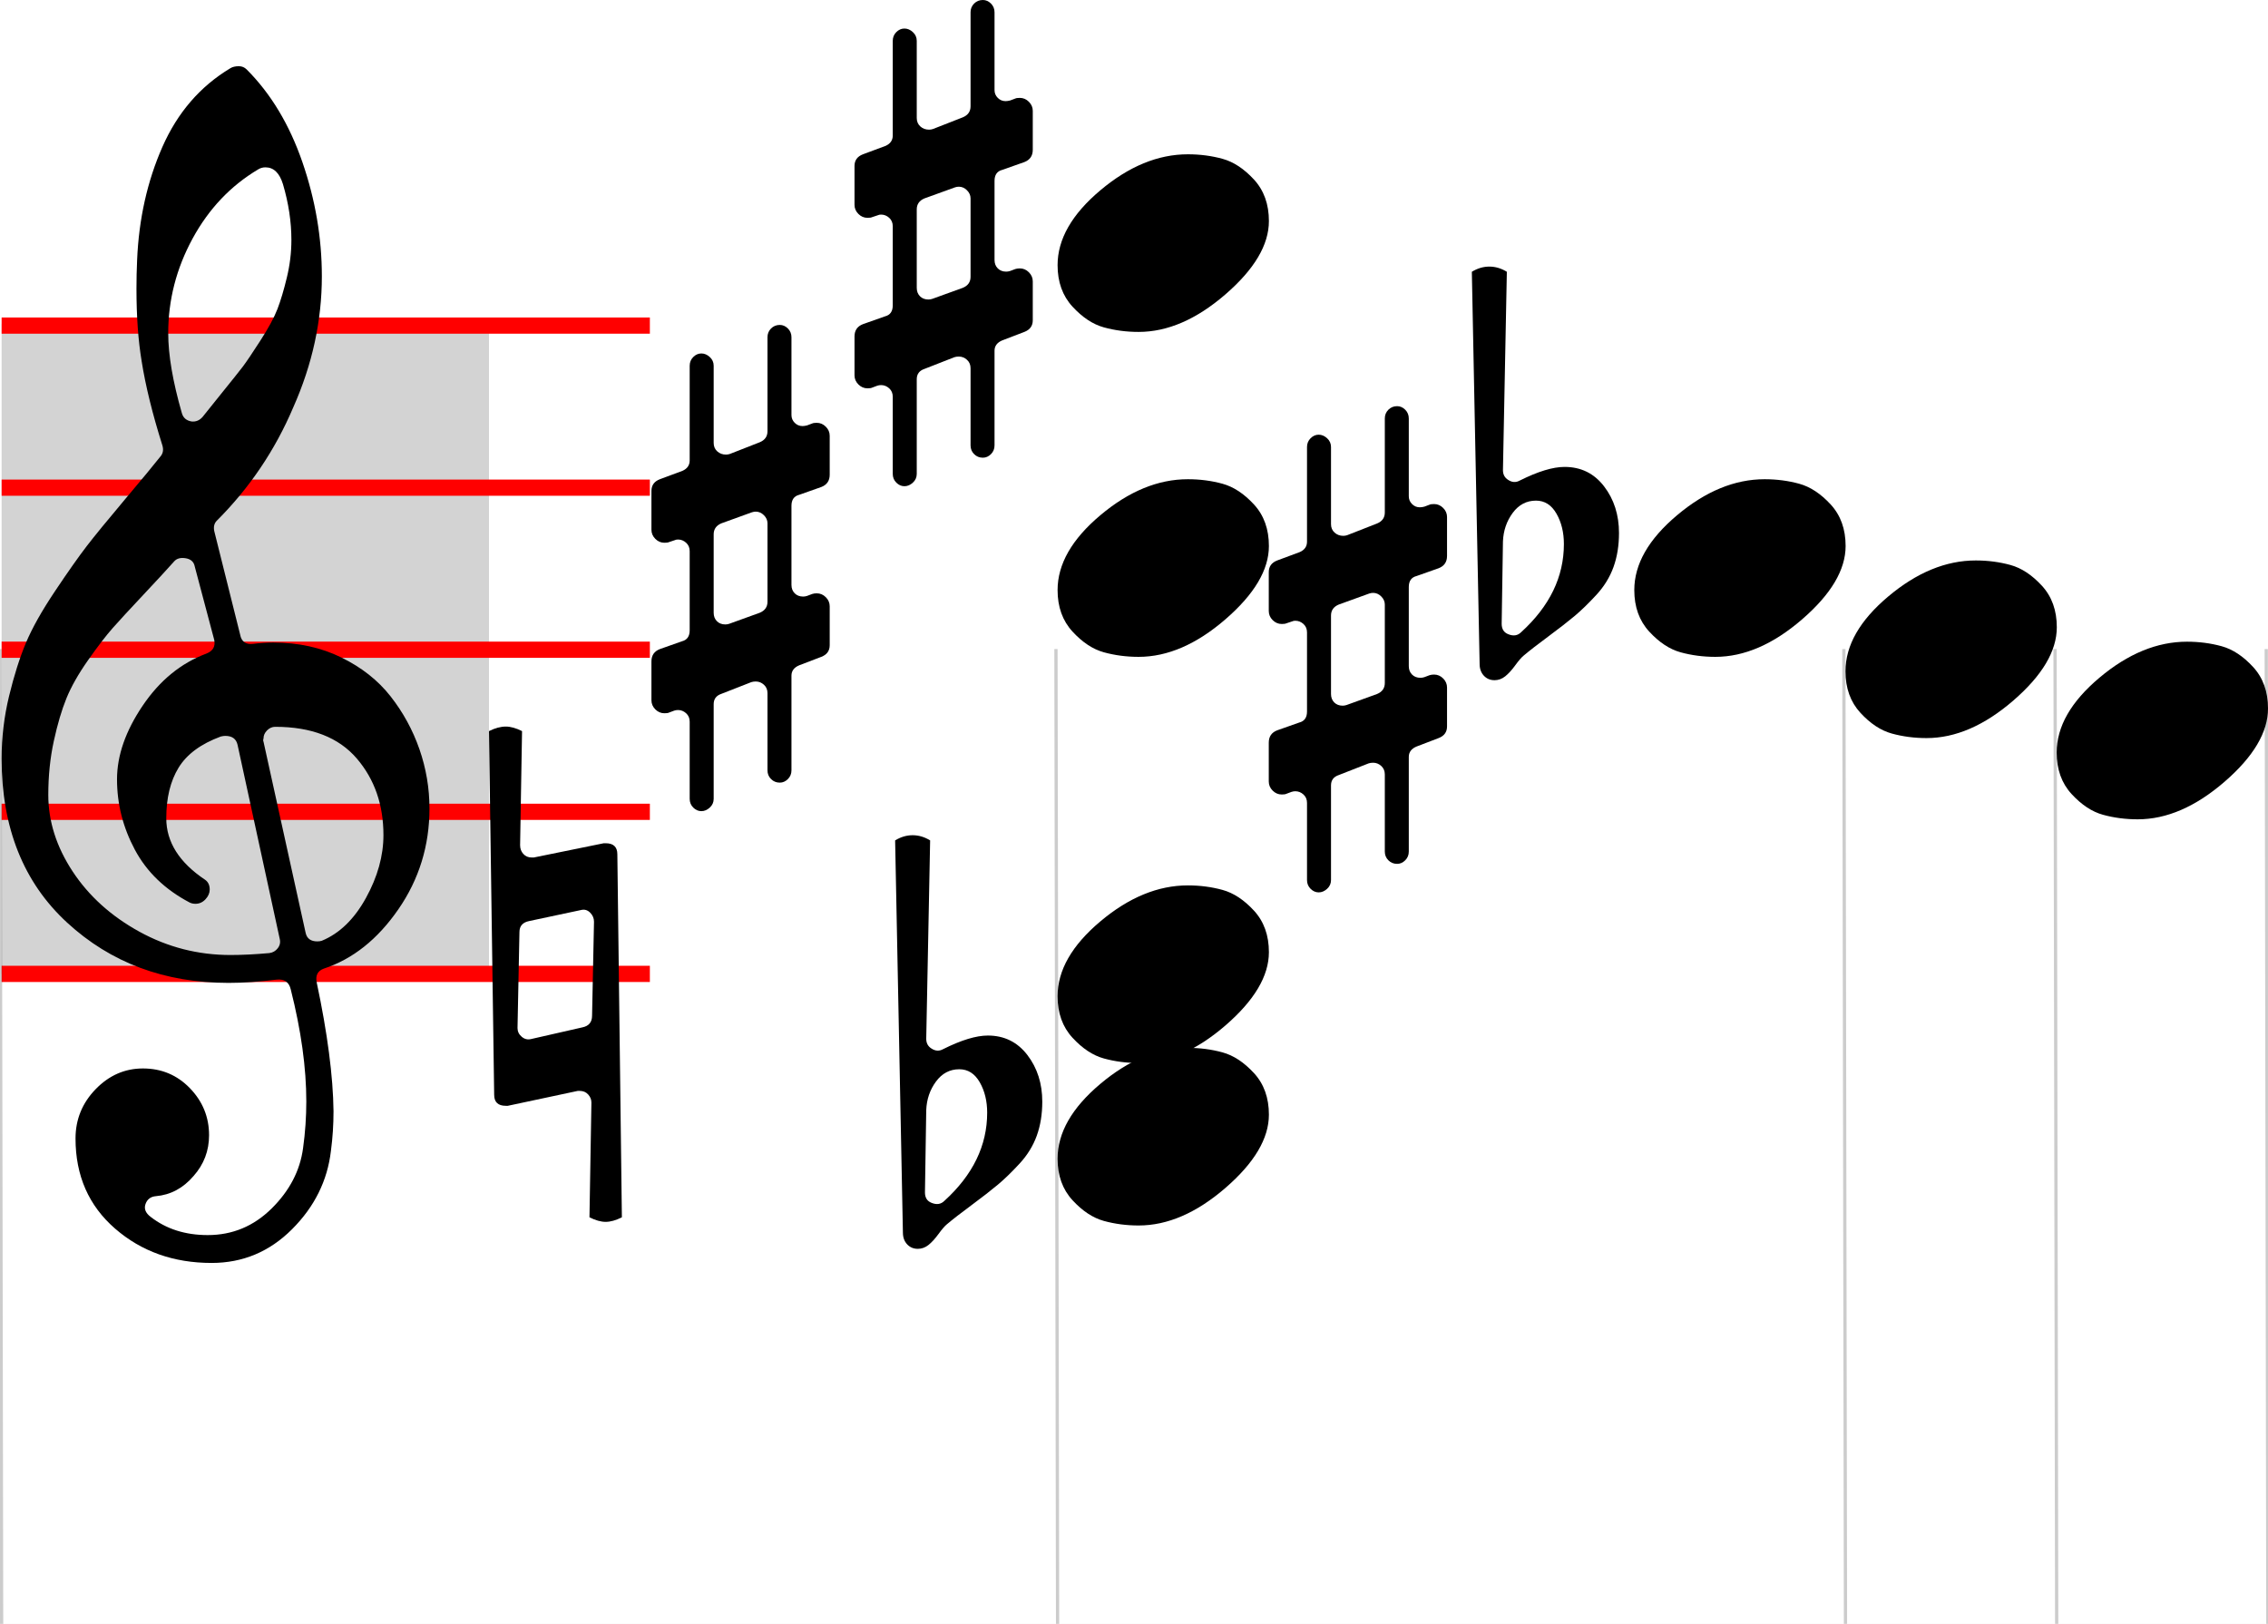
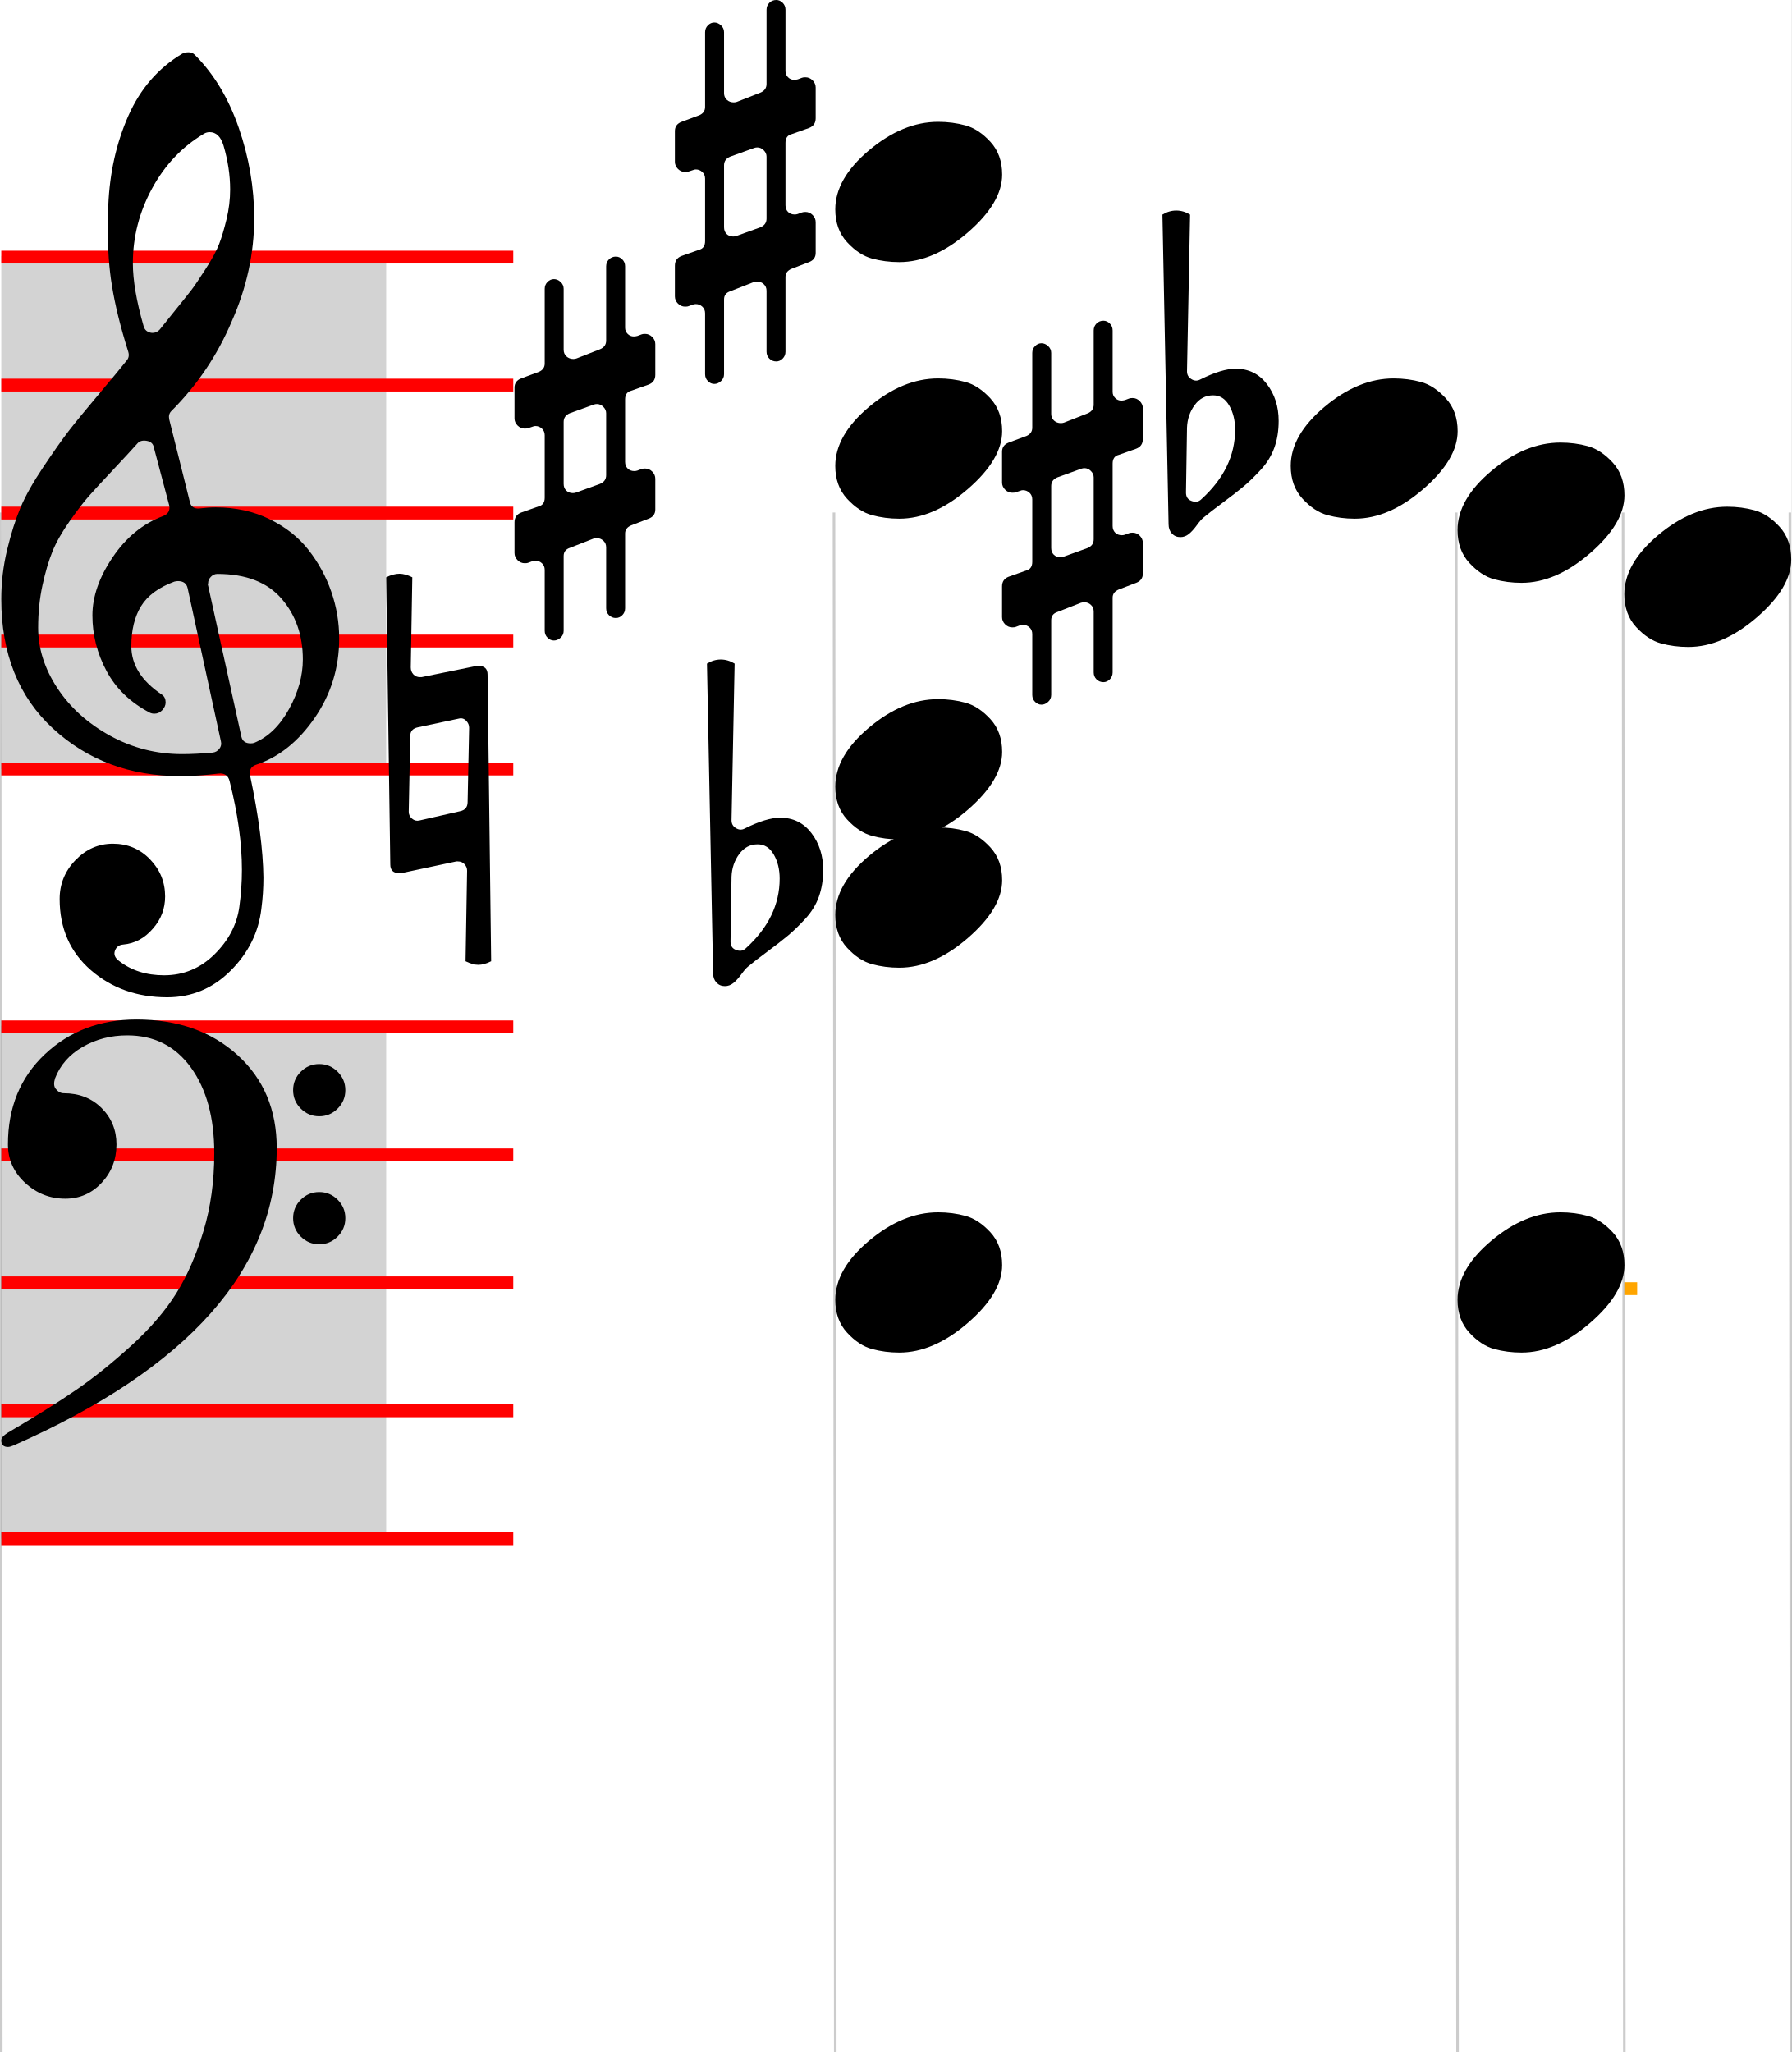
- <svg xmlns="http://www.w3.org/2000/svg" width="139.608" height="99.949" viewBox="0 0 139.608 99.949">
-   <rect x="0" y="0" width="139.608" height="99.949" fill="white" />
+ <svg xmlns="http://www.w3.org/2000/svg" width="139.608" height="159.949" viewBox="0 0 139.608 159.949">
+   <rect x="0" y="0" width="139.608" height="159.949" fill="white" />
  <rect x="0.1" y="19.949" width="30" height="40" fill="lightgray" />
  <path d="M 0.1 60.443 L 0.1 59.445 L 40.003 59.445 L 40.003 60.443 L 0.1 60.443 Z M 0.1 50.467 L 0.1 49.469 L 40.003 49.469 L 40.003 50.467 L 0.1 50.467 Z M 0.1 40.491 L 0.1 39.493 L 40.003 39.493 L 40.003 40.491 L 0.1 40.491 Z M 0.1 30.515 L 0.1 29.518 L 40.003 29.518 L 40.003 30.515 L 0.1 30.515 Z M 0.1 20.539 L 0.1 19.542 L 40.003 19.542 L 40.003 20.539 L 0.1 20.539 Z " fill="red" />
  <path d="M 9.996 27.418 Q 9.078 24.505 8.719 22.231 Q 8.4 20.316 8.4 17.762 Q 8.4 16.884 8.44 16.006 Q 8.599 12.215 9.996 9.043 Q 11.393 5.871 14.186 4.195 Q 14.385 4.075 14.705 4.075 Q 14.984 4.075 15.183 4.274 Q 17.418 6.509 18.615 9.981 Q 19.812 13.452 19.812 17.004 Q 19.812 21.114 18.056 25.064 Q 16.381 29.015 13.348 32.047 Q 13.108 32.287 13.188 32.686 L 14.784 39.07 Q 14.904 39.709 15.582 39.629 Q 16.221 39.549 16.819 39.549 Q 19.134 39.549 21.009 40.467 Q 22.885 41.385 24.042 42.861 Q 25.199 44.337 25.818 46.113 Q 26.436 47.889 26.436 49.764 Q 26.436 53.196 24.521 55.969 Q 22.605 58.742 19.932 59.62 Q 19.373 59.82 19.493 60.458 Q 20.491 65.167 20.53 68.399 Q 20.53 69.636 20.371 70.833 Q 20.052 73.586 17.977 75.661 Q 15.902 77.736 13.029 77.736 Q 9.517 77.736 7.083 75.622 Q 4.649 73.507 4.649 70.075 Q 4.649 68.319 5.886 67.042 Q 7.123 65.765 8.799 65.765 Q 10.515 65.765 11.692 66.982 Q 12.869 68.2 12.869 69.875 Q 12.869 71.312 11.911 72.389 Q 10.954 73.507 9.597 73.626 Q 9.118 73.666 8.959 74.105 Q 8.799 74.544 9.278 74.903 Q 10.714 76.021 12.789 76.021 Q 15.064 76.021 16.72 74.385 Q 18.376 72.748 18.655 70.674 Q 18.855 69.237 18.855 67.8 Q 18.855 64.688 17.897 60.897 Q 17.737 60.219 17.019 60.299 Q 15.423 60.498 14.066 60.498 Q 8.16 60.498 4.13 56.787 Q 0.1 53.076 0.1 46.692 Q 0.1 44.736 0.559 42.841 Q 1.018 40.946 1.596 39.569 Q 2.175 38.192 3.392 36.377 Q 4.609 34.561 5.347 33.603 Q 6.085 32.646 7.682 30.75 Q 9.278 28.855 9.876 28.097 Q 10.116 27.817 9.996 27.418 Z M 16.221 45.654 L 18.815 57.426 Q 18.934 57.944 19.533 57.944 Q 19.693 57.944 19.812 57.904 Q 21.448 57.226 22.526 55.271 Q 23.603 53.316 23.603 51.4 Q 23.603 48.607 21.967 46.692 Q 20.291 44.736 16.939 44.736 Q 16.66 44.736 16.44 44.956 Q 16.221 45.175 16.221 45.455 Q 16.181 45.574 16.221 45.654 Z M 10.714 34.561 Q 10.076 35.279 8.819 36.616 Q 7.562 37.953 6.943 38.651 Q 6.325 39.349 5.427 40.626 Q 4.529 41.903 4.09 42.981 Q 3.651 44.058 3.312 45.614 Q 2.973 47.17 2.973 48.926 Q 2.973 51.36 4.469 53.635 Q 5.966 55.909 8.579 57.346 Q 11.193 58.782 14.186 58.782 Q 15.263 58.782 16.58 58.663 Q 16.899 58.623 17.099 58.363 Q 17.298 58.104 17.218 57.785 L 14.625 45.854 Q 14.505 45.295 13.867 45.295 Q 13.747 45.295 13.587 45.335 Q 11.752 46.013 10.994 47.25 Q 10.235 48.487 10.235 50.363 Q 10.235 52.557 12.63 54.154 Q 12.909 54.353 12.909 54.752 Q 12.909 55.071 12.65 55.351 Q 12.39 55.63 12.031 55.63 Q 11.832 55.63 11.672 55.55 Q 9.397 54.353 8.3 52.298 Q 7.203 50.243 7.203 47.969 Q 7.203 45.774 8.779 43.44 Q 10.355 41.105 12.709 40.227 Q 13.308 39.988 13.188 39.389 L 11.991 34.88 Q 11.911 34.441 11.433 34.362 Q 10.954 34.282 10.714 34.561 Z M 17.418 11.337 Q 17.099 10.3 16.341 10.3 Q 16.101 10.3 15.902 10.42 Q 13.348 11.936 11.852 14.689 Q 10.355 17.443 10.355 20.515 Q 10.355 22.51 11.193 25.423 Q 11.313 25.862 11.792 25.942 Q 12.191 25.982 12.47 25.663 Q 12.59 25.503 13.607 24.246 Q 14.625 22.989 14.944 22.57 Q 15.263 22.151 16.021 20.974 Q 16.78 19.797 17.079 19.019 Q 17.378 18.241 17.657 17.083 Q 17.937 15.926 17.937 14.769 Q 17.937 13.093 17.418 11.337 Z " fill="black" />
  <path d="M 65.1 16.32 Q 65.1 13.926 67.734 11.712 Q 70.367 9.497 73.121 9.497 Q 74.238 9.497 75.255 9.776 Q 76.273 10.056 77.191 11.053 Q 78.108 12.051 78.108 13.607 Q 78.108 15.802 75.435 18.116 Q 72.761 20.43 70.088 20.43 Q 68.971 20.43 67.953 20.151 Q 66.936 19.872 66.018 18.874 Q 65.1 17.877 65.1 16.32 Z " fill="black" />
  <path d="M 65.1 36.32 Q 65.1 33.926 67.734 31.712 Q 70.367 29.497 73.121 29.497 Q 74.238 29.497 75.255 29.776 Q 76.273 30.056 77.191 31.053 Q 78.108 32.051 78.108 33.607 Q 78.108 35.802 75.435 38.116 Q 72.761 40.43 70.088 40.43 Q 68.971 40.43 67.953 40.151 Q 66.936 39.872 66.018 38.874 Q 65.1 37.877 65.1 36.32 Z " fill="black" />
  <path d="M 65.1 61.32 Q 65.1 58.926 67.734 56.712 Q 70.367 54.497 73.121 54.497 Q 74.238 54.497 75.255 54.776 Q 76.273 55.056 77.191 56.053 Q 78.108 57.051 78.108 58.607 Q 78.108 60.802 75.435 63.116 Q 72.761 65.43 70.088 65.43 Q 68.971 65.43 67.953 65.151 Q 66.936 64.872 66.018 63.874 Q 65.1 62.877 65.1 61.32 Z " fill="black" />
  <path d="M 65.1 71.32 Q 65.1 68.926 67.734 66.712 Q 70.367 64.497 73.121 64.497 Q 74.238 64.497 75.255 64.776 Q 76.273 65.056 77.191 66.053 Q 78.108 67.051 78.108 68.607 Q 78.108 70.802 75.435 73.116 Q 72.761 75.43 70.088 75.43 Q 68.971 75.43 67.953 75.151 Q 66.936 74.872 66.018 73.874 Q 65.1 72.877 65.1 71.32 Z " fill="black" />
  <path d="M 61.219 11.133 L 61.219 16.001 Q 61.219 16.32 61.419 16.52 Q 61.618 16.719 61.937 16.719 Q 62.057 16.719 62.177 16.68 L 62.496 16.56 Q 62.616 16.52 62.775 16.52 Q 63.095 16.52 63.334 16.759 Q 63.573 16.999 63.573 17.318 L 63.573 19.712 Q 63.573 20.231 63.055 20.43 L 61.698 20.949 Q 61.219 21.149 61.219 21.588 L 61.219 27.414 Q 61.219 27.733 61 27.952 Q 60.78 28.172 60.501 28.172 Q 60.182 28.172 59.962 27.952 Q 59.743 27.733 59.743 27.414 L 59.743 22.665 Q 59.743 22.346 59.523 22.146 Q 59.304 21.947 59.024 21.947 Q 58.865 21.947 58.745 21.987 L 56.91 22.705 Q 56.431 22.865 56.431 23.343 L 56.431 29.169 Q 56.431 29.489 56.191 29.708 Q 55.952 29.927 55.673 29.927 Q 55.393 29.927 55.174 29.708 Q 54.954 29.489 54.954 29.169 L 54.954 24.421 Q 54.954 24.102 54.735 23.902 Q 54.515 23.703 54.236 23.703 Q 54.116 23.703 53.997 23.742 L 53.677 23.862 Q 53.598 23.902 53.398 23.902 Q 53.079 23.902 52.839 23.663 Q 52.6 23.423 52.6 23.104 L 52.6 20.71 Q 52.6 20.151 53.119 19.952 L 54.475 19.473 Q 54.954 19.353 54.954 18.794 L 54.954 13.926 Q 54.954 13.607 54.735 13.407 Q 54.515 13.208 54.236 13.208 Q 54.116 13.208 54.037 13.248 L 53.677 13.368 Q 53.598 13.407 53.398 13.407 Q 53.079 13.407 52.839 13.168 Q 52.6 12.929 52.6 12.609 L 52.6 10.215 Q 52.6 9.696 53.119 9.497 L 54.515 8.978 Q 54.954 8.779 54.954 8.34 L 54.954 2.514 Q 54.954 2.195 55.174 1.975 Q 55.393 1.756 55.673 1.756 Q 55.952 1.756 56.191 1.975 Q 56.431 2.195 56.431 2.514 L 56.431 7.262 Q 56.431 7.582 56.65 7.781 Q 56.87 7.981 57.189 7.981 Q 57.309 7.981 57.428 7.941 L 59.264 7.222 Q 59.743 7.023 59.743 6.544 L 59.743 0.758 Q 59.743 0.439 59.962 0.219 Q 60.182 0 60.501 0 Q 60.78 0 61 0.219 Q 61.219 0.439 61.219 0.758 L 61.219 5.547 Q 61.219 5.826 61.419 6.025 Q 61.618 6.225 61.897 6.225 Q 62.017 6.225 62.177 6.185 L 62.496 6.065 Q 62.576 6.025 62.775 6.025 Q 63.095 6.025 63.334 6.265 Q 63.573 6.504 63.573 6.823 L 63.573 9.218 Q 63.573 9.776 63.055 9.976 L 61.698 10.455 Q 61.219 10.574 61.219 11.133 Z M 59.743 17.039 L 59.743 12.21 Q 59.743 11.931 59.523 11.712 Q 59.304 11.492 59.024 11.492 Q 58.905 11.492 58.785 11.532 L 56.91 12.21 Q 56.431 12.41 56.431 12.889 L 56.431 17.717 Q 56.431 18.036 56.63 18.236 Q 56.83 18.435 57.149 18.435 Q 57.269 18.435 57.388 18.395 L 59.264 17.717 Q 59.743 17.518 59.743 17.039 Z " fill="black" />
  <path d="M 56.936 73.395 Q 56.936 73.874 57.335 74.034 Q 57.813 74.233 58.133 73.914 Q 60.766 71.52 60.766 68.487 Q 60.766 67.41 60.307 66.612 Q 59.848 65.814 59.05 65.814 Q 58.173 65.814 57.614 66.572 Q 57.055 67.33 57.015 68.328 L 56.936 73.395 Z M 58.053 64.577 Q 59.729 63.739 60.806 63.739 Q 62.322 63.739 63.24 64.936 Q 64.158 66.133 64.158 67.809 Q 64.158 68.966 63.819 69.904 Q 63.48 70.842 62.761 71.62 Q 62.043 72.398 61.425 72.917 Q 60.806 73.435 59.809 74.174 Q 58.811 74.912 58.292 75.351 Q 58.093 75.51 57.774 75.949 Q 57.454 76.388 57.155 76.628 Q 56.856 76.867 56.497 76.867 Q 56.098 76.867 55.838 76.588 Q 55.579 76.308 55.579 75.869 L 55.1 51.728 Q 55.619 51.409 56.177 51.409 Q 56.736 51.409 57.255 51.728 L 57.015 63.938 Q 57.015 64.337 57.335 64.537 Q 57.694 64.776 58.053 64.577 Z " fill="black" />
  <path d="M 48.719 31.133 L 48.719 36.001 Q 48.719 36.32 48.919 36.52 Q 49.118 36.719 49.437 36.719 Q 49.557 36.719 49.677 36.68 L 49.996 36.56 Q 50.116 36.52 50.275 36.52 Q 50.595 36.52 50.834 36.759 Q 51.073 36.999 51.073 37.318 L 51.073 39.712 Q 51.073 40.231 50.555 40.43 L 49.198 40.949 Q 48.719 41.149 48.719 41.588 L 48.719 47.414 Q 48.719 47.733 48.5 47.952 Q 48.28 48.172 48.001 48.172 Q 47.682 48.172 47.462 47.952 Q 47.243 47.733 47.243 47.414 L 47.243 42.665 Q 47.243 42.346 47.023 42.146 Q 46.804 41.947 46.524 41.947 Q 46.365 41.947 46.245 41.987 L 44.41 42.705 Q 43.931 42.865 43.931 43.343 L 43.931 49.169 Q 43.931 49.489 43.691 49.708 Q 43.452 49.927 43.173 49.927 Q 42.893 49.927 42.674 49.708 Q 42.454 49.489 42.454 49.169 L 42.454 44.421 Q 42.454 44.102 42.235 43.902 Q 42.015 43.703 41.736 43.703 Q 41.616 43.703 41.497 43.742 L 41.177 43.862 Q 41.098 43.902 40.898 43.902 Q 40.579 43.902 40.339 43.663 Q 40.1 43.423 40.1 43.104 L 40.1 40.71 Q 40.1 40.151 40.619 39.952 L 41.975 39.473 Q 42.454 39.353 42.454 38.794 L 42.454 33.926 Q 42.454 33.607 42.235 33.407 Q 42.015 33.208 41.736 33.208 Q 41.616 33.208 41.537 33.248 L 41.177 33.368 Q 41.098 33.407 40.898 33.407 Q 40.579 33.407 40.339 33.168 Q 40.1 32.929 40.1 32.609 L 40.1 30.215 Q 40.1 29.696 40.619 29.497 L 42.015 28.978 Q 42.454 28.779 42.454 28.34 L 42.454 22.514 Q 42.454 22.195 42.674 21.975 Q 42.893 21.756 43.173 21.756 Q 43.452 21.756 43.691 21.975 Q 43.931 22.195 43.931 22.514 L 43.931 27.262 Q 43.931 27.582 44.15 27.781 Q 44.37 27.981 44.689 27.981 Q 44.809 27.981 44.928 27.941 L 46.764 27.222 Q 47.243 27.023 47.243 26.544 L 47.243 20.758 Q 47.243 20.439 47.462 20.219 Q 47.682 20 48.001 20 Q 48.28 20 48.5 20.219 Q 48.719 20.439 48.719 20.758 L 48.719 25.547 Q 48.719 25.826 48.919 26.025 Q 49.118 26.225 49.397 26.225 Q 49.517 26.225 49.677 26.185 L 49.996 26.065 Q 50.076 26.025 50.275 26.025 Q 50.595 26.025 50.834 26.265 Q 51.073 26.504 51.073 26.823 L 51.073 29.218 Q 51.073 29.776 50.555 29.976 L 49.198 30.455 Q 48.719 30.574 48.719 31.133 Z M 47.243 37.039 L 47.243 32.21 Q 47.243 31.931 47.023 31.712 Q 46.804 31.492 46.524 31.492 Q 46.405 31.492 46.285 31.532 L 44.41 32.21 Q 43.931 32.41 43.931 32.889 L 43.931 37.717 Q 43.931 38.036 44.13 38.236 Q 44.33 38.435 44.649 38.435 Q 44.769 38.435 44.888 38.395 L 46.764 37.717 Q 47.243 37.518 47.243 37.039 Z " fill="black" />
  <path d="M 32.853 52.781 L 37.163 51.903 L 37.283 51.903 Q 38.001 51.903 38.001 52.582 L 38.28 74.927 Q 37.722 75.207 37.283 75.207 Q 36.844 75.207 36.285 74.927 L 36.405 67.865 Q 36.405 67.585 36.205 67.366 Q 36.006 67.146 35.686 67.146 Q 35.607 67.146 35.567 67.146 L 31.257 68.064 L 31.137 68.064 Q 30.419 68.064 30.419 67.386 L 30.1 45 Q 30.659 44.721 31.137 44.721 Q 31.576 44.721 32.135 45 L 32.015 52.023 Q 32.015 52.342 32.215 52.562 Q 32.414 52.781 32.734 52.781 Q 32.774 52.781 32.853 52.781 Z M 32.694 63.954 L 35.846 63.236 Q 36.445 63.116 36.445 62.518 L 36.564 56.732 Q 36.564 56.412 36.325 56.173 Q 36.085 55.933 35.766 56.013 L 32.574 56.692 Q 31.975 56.811 31.975 57.37 L 31.856 63.276 Q 31.856 63.595 32.115 63.814 Q 32.374 64.034 32.694 63.954 Z " fill="black" />
  <path d="M 100.6 36.32 Q 100.6 33.926 103.234 31.712 Q 105.867 29.497 108.621 29.497 Q 109.738 29.497 110.755 29.776 Q 111.773 30.056 112.691 31.053 Q 113.608 32.051 113.608 33.607 Q 113.608 35.802 110.935 38.116 Q 108.261 40.43 105.588 40.43 Q 104.471 40.43 103.453 40.151 Q 102.436 39.872 101.518 38.874 Q 100.6 37.877 100.6 36.32 Z " fill="black" />
  <path d="M 113.6 41.32 Q 113.6 38.926 116.234 36.712 Q 118.867 34.497 121.621 34.497 Q 122.738 34.497 123.755 34.776 Q 124.773 35.056 125.691 36.053 Q 126.608 37.051 126.608 38.607 Q 126.608 40.802 123.935 43.116 Q 121.261 45.43 118.588 45.43 Q 117.471 45.43 116.453 45.151 Q 115.436 44.872 114.518 43.874 Q 113.6 42.877 113.6 41.32 Z " fill="black" />
  <path d="M 92.436 38.395 Q 92.436 38.874 92.835 39.034 Q 93.313 39.233 93.633 38.914 Q 96.266 36.52 96.266 33.487 Q 96.266 32.41 95.807 31.612 Q 95.348 30.814 94.55 30.814 Q 93.673 30.814 93.114 31.572 Q 92.555 32.33 92.515 33.328 L 92.436 38.395 Z M 93.553 29.577 Q 95.229 28.739 96.306 28.739 Q 97.822 28.739 98.74 29.936 Q 99.658 31.133 99.658 32.809 Q 99.658 33.966 99.319 34.904 Q 98.98 35.842 98.261 36.62 Q 97.543 37.398 96.925 37.917 Q 96.306 38.435 95.309 39.174 Q 94.311 39.912 93.792 40.351 Q 93.593 40.51 93.274 40.949 Q 92.954 41.388 92.655 41.628 Q 92.356 41.867 91.997 41.867 Q 91.598 41.867 91.338 41.588 Q 91.079 41.308 91.079 40.869 L 90.6 16.728 Q 91.119 16.409 91.677 16.409 Q 92.236 16.409 92.755 16.728 L 92.515 28.938 Q 92.515 29.337 92.835 29.537 Q 93.194 29.776 93.553 29.577 Z " fill="black" />
  <path d="M 86.719 36.133 L 86.719 41.001 Q 86.719 41.32 86.919 41.52 Q 87.118 41.719 87.437 41.719 Q 87.557 41.719 87.677 41.68 L 87.996 41.56 Q 88.116 41.52 88.275 41.52 Q 88.595 41.52 88.834 41.759 Q 89.073 41.999 89.073 42.318 L 89.073 44.712 Q 89.073 45.231 88.555 45.43 L 87.198 45.949 Q 86.719 46.149 86.719 46.588 L 86.719 52.414 Q 86.719 52.733 86.5 52.952 Q 86.28 53.172 86.001 53.172 Q 85.682 53.172 85.462 52.952 Q 85.243 52.733 85.243 52.414 L 85.243 47.665 Q 85.243 47.346 85.023 47.146 Q 84.804 46.947 84.524 46.947 Q 84.365 46.947 84.245 46.987 L 82.41 47.705 Q 81.931 47.865 81.931 48.343 L 81.931 54.169 Q 81.931 54.489 81.691 54.708 Q 81.452 54.927 81.173 54.927 Q 80.893 54.927 80.674 54.708 Q 80.454 54.489 80.454 54.169 L 80.454 49.421 Q 80.454 49.102 80.235 48.902 Q 80.015 48.703 79.736 48.703 Q 79.616 48.703 79.497 48.742 L 79.177 48.862 Q 79.098 48.902 78.898 48.902 Q 78.579 48.902 78.339 48.663 Q 78.1 48.423 78.1 48.104 L 78.1 45.71 Q 78.1 45.151 78.619 44.952 L 79.975 44.473 Q 80.454 44.353 80.454 43.794 L 80.454 38.926 Q 80.454 38.607 80.235 38.407 Q 80.015 38.208 79.736 38.208 Q 79.616 38.208 79.537 38.248 L 79.177 38.368 Q 79.098 38.407 78.898 38.407 Q 78.579 38.407 78.339 38.168 Q 78.1 37.929 78.1 37.609 L 78.1 35.215 Q 78.1 34.696 78.619 34.497 L 80.015 33.978 Q 80.454 33.779 80.454 33.34 L 80.454 27.514 Q 80.454 27.195 80.674 26.975 Q 80.893 26.756 81.173 26.756 Q 81.452 26.756 81.691 26.975 Q 81.931 27.195 81.931 27.514 L 81.931 32.262 Q 81.931 32.582 82.15 32.781 Q 82.37 32.981 82.689 32.981 Q 82.809 32.981 82.928 32.941 L 84.764 32.222 Q 85.243 32.023 85.243 31.544 L 85.243 25.758 Q 85.243 25.439 85.462 25.219 Q 85.682 25 86.001 25 Q 86.28 25 86.5 25.219 Q 86.719 25.439 86.719 25.758 L 86.719 30.547 Q 86.719 30.826 86.919 31.025 Q 87.118 31.225 87.397 31.225 Q 87.517 31.225 87.677 31.185 L 87.996 31.065 Q 88.076 31.025 88.275 31.025 Q 88.595 31.025 88.834 31.265 Q 89.073 31.504 89.073 31.823 L 89.073 34.218 Q 89.073 34.776 88.555 34.976 L 87.198 35.455 Q 86.719 35.574 86.719 36.133 Z M 85.243 42.039 L 85.243 37.21 Q 85.243 36.931 85.023 36.712 Q 84.804 36.492 84.524 36.492 Q 84.405 36.492 84.285 36.532 L 82.41 37.21 Q 81.931 37.41 81.931 37.889 L 81.931 42.717 Q 81.931 43.036 82.13 43.236 Q 82.33 43.435 82.649 43.435 Q 82.769 43.435 82.888 43.395 L 84.764 42.717 Q 85.243 42.518 85.243 42.039 Z " fill="black" />
  <path d="M 126.6 46.32 Q 126.6 43.926 129.234 41.712 Q 131.867 39.497 134.621 39.497 Q 135.738 39.497 136.755 39.776 Q 137.773 40.056 138.691 41.053 Q 139.608 42.051 139.608 43.607 Q 139.608 45.802 136.935 48.116 Q 134.261 50.43 131.588 50.43 Q 130.471 50.43 129.453 50.151 Q 128.436 49.872 127.518 48.874 Q 126.6 47.877 126.6 46.32 Z " fill="black" />
-   <line x1="0" y1="39.949" x2="0.1" y2="99.949" stroke="rgba(0,0,0,0.2)" stroke-width="0.2" />
-   <line x1="65" y1="39.949" x2="65.1" y2="99.949" stroke="rgba(0,0,0,0.2)" stroke-width="0.2" />
-   <line x1="113.5" y1="39.949" x2="113.6" y2="99.949" stroke="rgba(0,0,0,0.2)" stroke-width="0.2" />
-   <line x1="126.5" y1="39.949" x2="126.6" y2="99.949" stroke="rgba(0,0,0,0.2)" stroke-width="0.2" />
-   <line x1="139.5" y1="39.949" x2="139.6" y2="99.949" stroke="rgba(0,0,0,0.2)" stroke-width="0.2" />
+   <rect x="0.1" y="79.949" width="30" height="40" fill="lightgray" />
+   <path d="M 0.1 120.443 L 0.1 119.445 L 40.003 119.445 L 40.003 120.443 L 0.1 120.443 Z M 0.1 110.467 L 0.1 109.469 L 40.003 109.469 L 40.003 110.467 L 0.1 110.467 Z M 0.1 100.491 L 0.1 99.493 L 40.003 99.493 L 40.003 100.491 L 0.1 100.491 Z M 0.1 90.515 L 0.1 89.518 L 40.003 89.518 L 40.003 90.515 L 0.1 90.515 Z M 0.1 80.539 L 0.1 79.542 L 40.003 79.542 L 40.003 80.539 L 0.1 80.539 Z " fill="red" />
+   <path d="M 22.845 94.952 Q 22.845 94.114 23.443 93.515 Q 24.042 92.917 24.88 92.917 Q 25.718 92.917 26.316 93.515 Q 26.915 94.114 26.915 94.952 Q 26.915 95.79 26.316 96.388 Q 25.718 96.987 24.88 96.987 Q 24.042 96.987 23.443 96.388 Q 22.845 95.79 22.845 94.952 Z M 22.845 84.976 Q 22.845 84.138 23.443 83.539 Q 24.042 82.941 24.88 82.941 Q 25.718 82.941 26.316 83.539 Q 26.915 84.138 26.915 84.976 Q 26.915 85.814 26.316 86.412 Q 25.718 87.011 24.88 87.011 Q 24.042 87.011 23.443 86.412 Q 22.845 85.814 22.845 84.976 Z M 4.968 85.215 Q 6.764 85.215 7.921 86.372 Q 9.078 87.53 9.078 89.206 Q 9.078 90.961 7.921 92.198 Q 6.764 93.435 5.088 93.435 Q 3.292 93.435 1.956 92.198 Q 0.619 90.961 0.619 89.206 Q 0.619 84.896 3.492 82.183 Q 6.365 79.469 10.634 79.469 Q 15.463 79.469 18.515 82.242 Q 21.568 85.016 21.568 89.485 Q 21.568 103.611 1.058 112.669 Q 0.778 112.788 0.619 112.788 Q 0.1 112.788 0.1 112.27 Q 0.1 111.99 0.619 111.671 Q 3.811 109.796 5.906 108.359 Q 8.001 106.923 10.235 104.888 Q 12.47 102.852 13.747 100.797 Q 15.024 98.742 15.862 95.949 Q 16.7 93.156 16.7 89.884 Q 16.7 85.734 14.884 83.22 Q 13.069 80.706 9.916 80.706 Q 8.001 80.706 6.445 81.604 Q 4.888 82.502 4.29 84.058 Q 4.13 84.577 4.33 84.856 Q 4.609 85.215 4.968 85.215 Z " fill="black" />
+   <path d="M 65.1 101.32 Q 65.1 98.926 67.734 96.712 Q 70.367 94.497 73.121 94.497 Q 74.238 94.497 75.255 94.776 Q 76.273 95.056 77.191 96.053 Q 78.108 97.051 78.108 98.607 Q 78.108 100.802 75.435 103.116 Q 72.761 105.43 70.088 105.43 Q 68.971 105.43 67.953 105.151 Q 66.936 104.872 66.018 103.874 Q 65.1 102.877 65.1 101.32 Z " fill="black" />
+   <path d="M 113.6 101.32 Q 113.6 98.926 116.234 96.712 Q 118.867 94.497 121.621 94.497 Q 122.738 94.497 123.755 94.776 Q 124.773 95.056 125.691 96.053 Q 126.608 97.051 126.608 98.607 Q 126.608 100.802 123.935 103.116 Q 121.261 105.43 118.588 105.43 Q 117.471 105.43 116.453 105.151 Q 115.436 104.872 114.518 103.874 Q 113.6 102.877 113.6 101.32 Z " fill="black" />
+   <rect x="126.6" y="99.949" width="1" height="1" fill="orange" />
+   <line x1="0" y1="39.949" x2="0.1" y2="159.949" stroke="rgba(0,0,0,0.2)" stroke-width="0.2" />
+   <line x1="65" y1="39.949" x2="65.1" y2="159.949" stroke="rgba(0,0,0,0.2)" stroke-width="0.2" />
+   <line x1="113.5" y1="39.949" x2="113.6" y2="159.949" stroke="rgba(0,0,0,0.2)" stroke-width="0.2" />
+   <line x1="126.5" y1="39.949" x2="126.6" y2="159.949" stroke="rgba(0,0,0,0.2)" stroke-width="0.2" />
+   <line x1="139.5" y1="39.949" x2="139.6" y2="159.949" stroke="rgba(0,0,0,0.2)" stroke-width="0.2" />
</svg>
